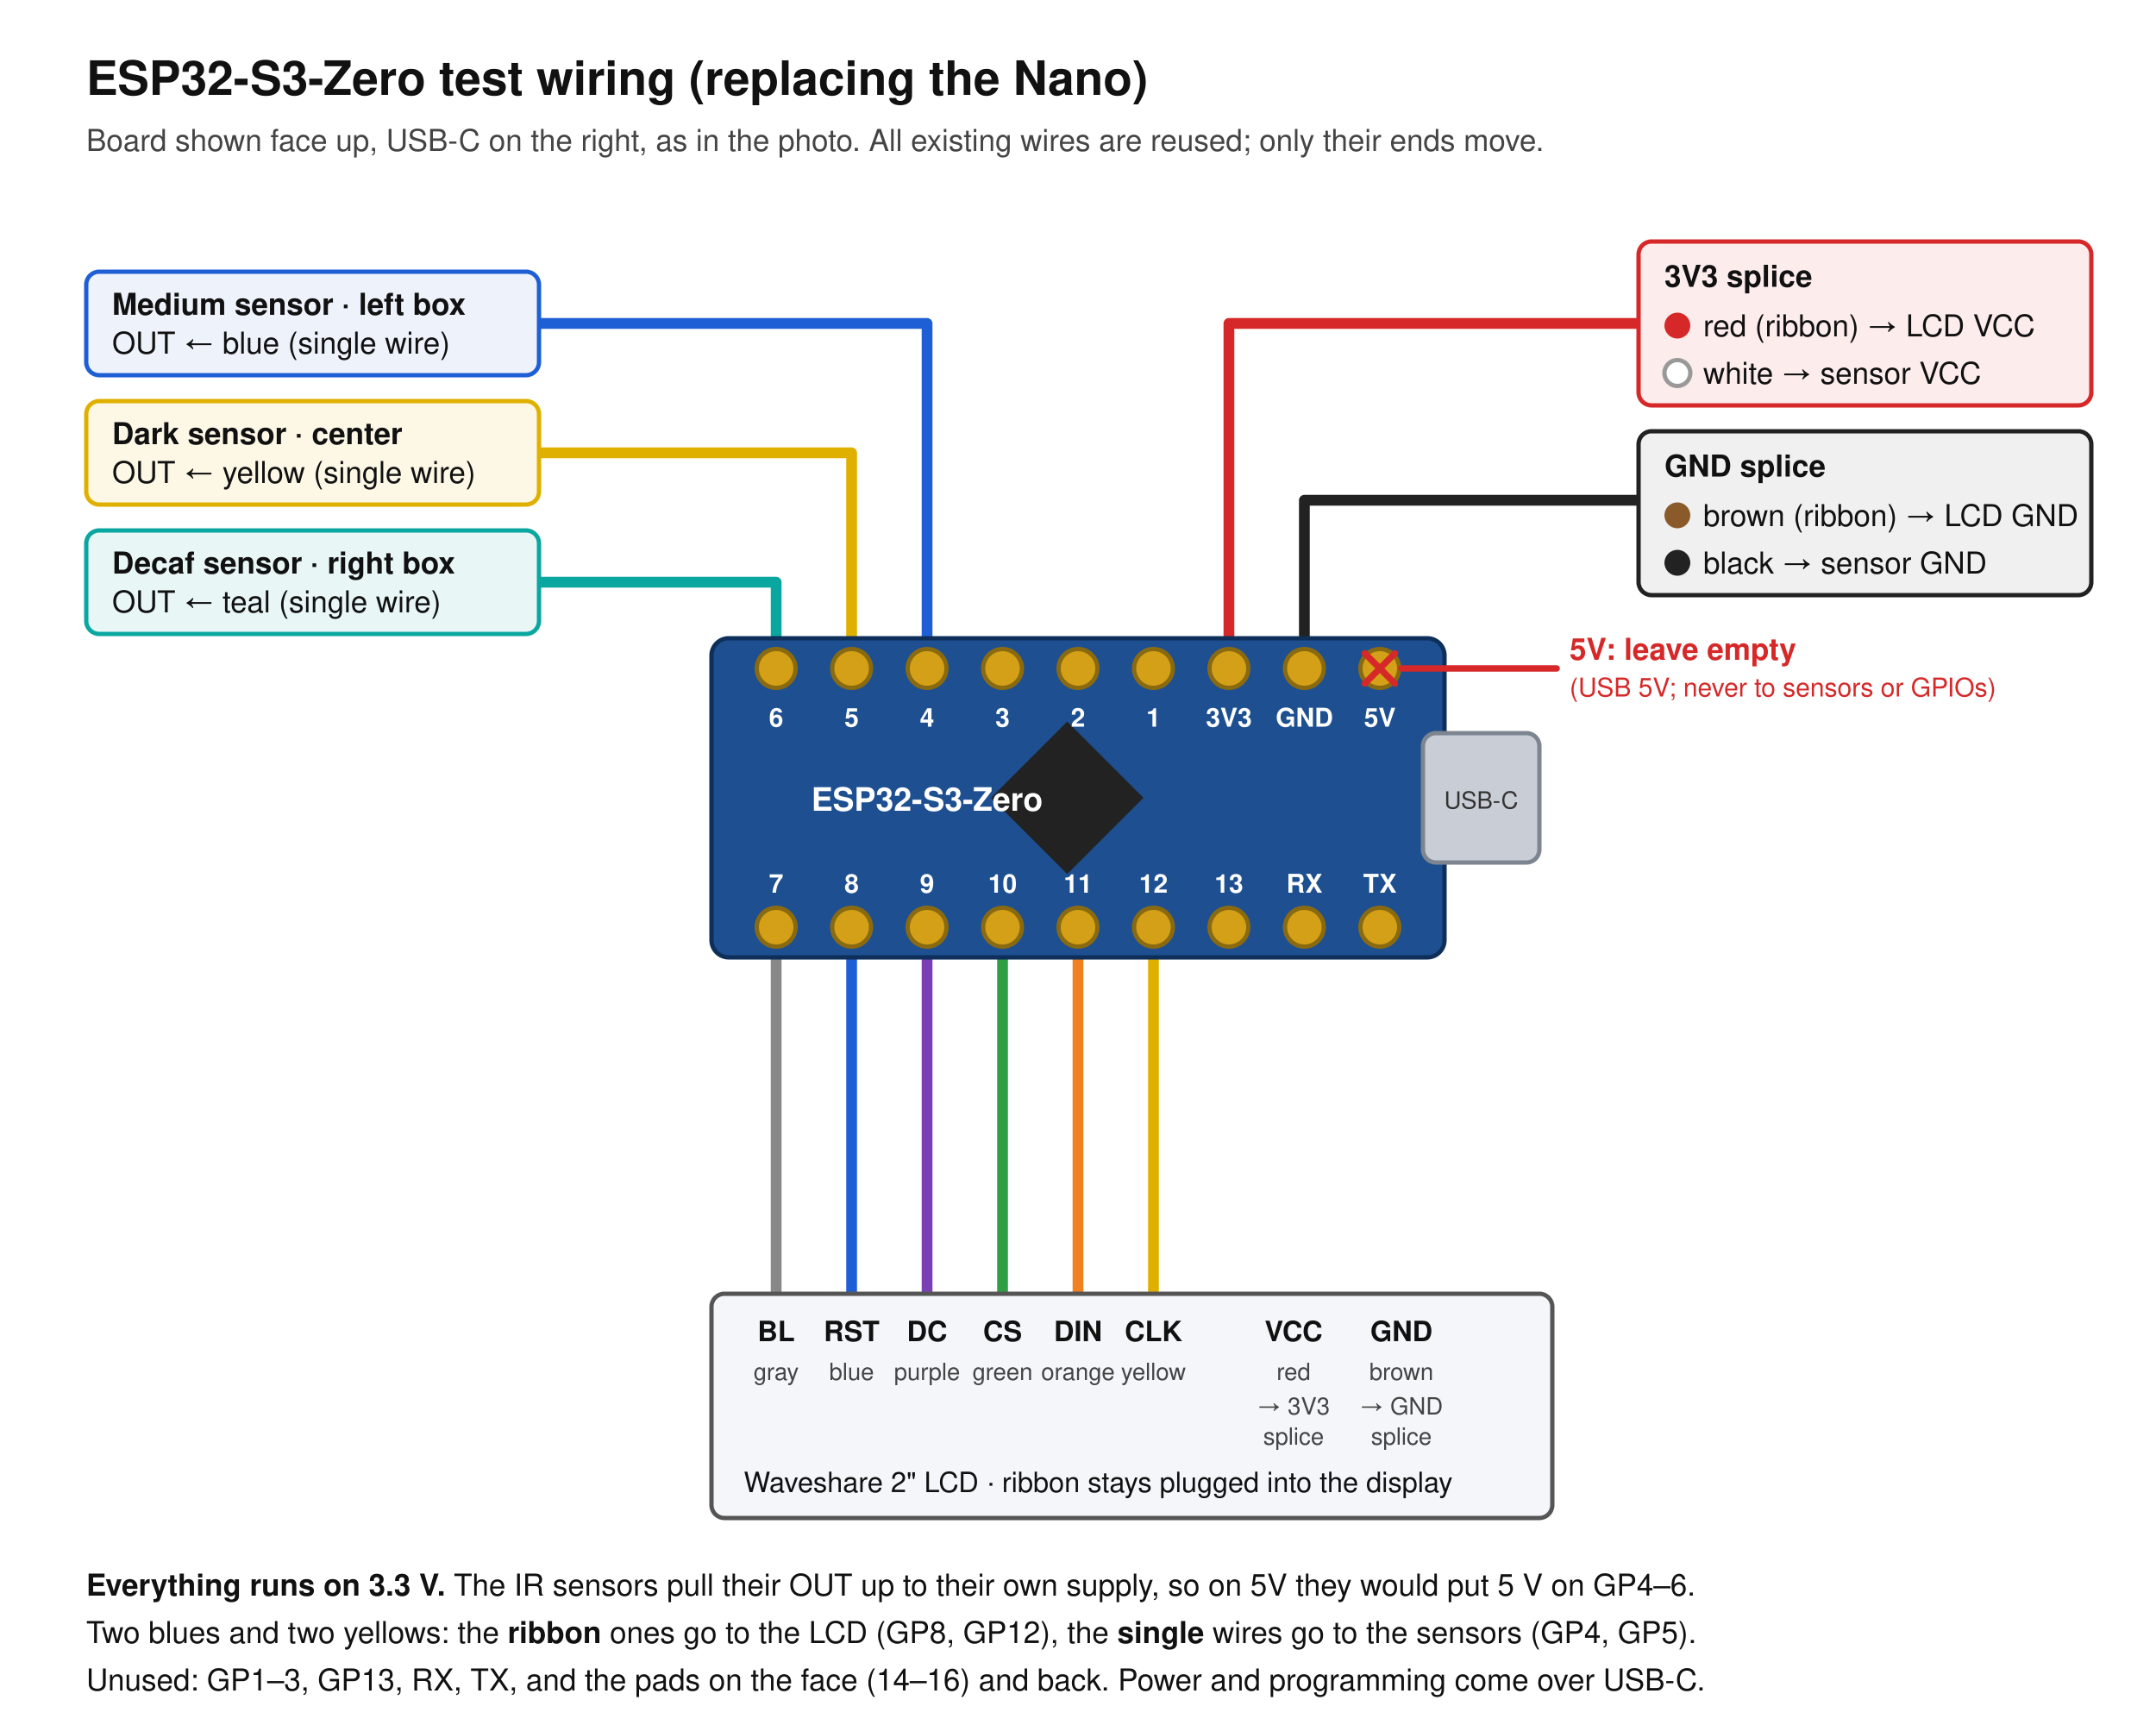
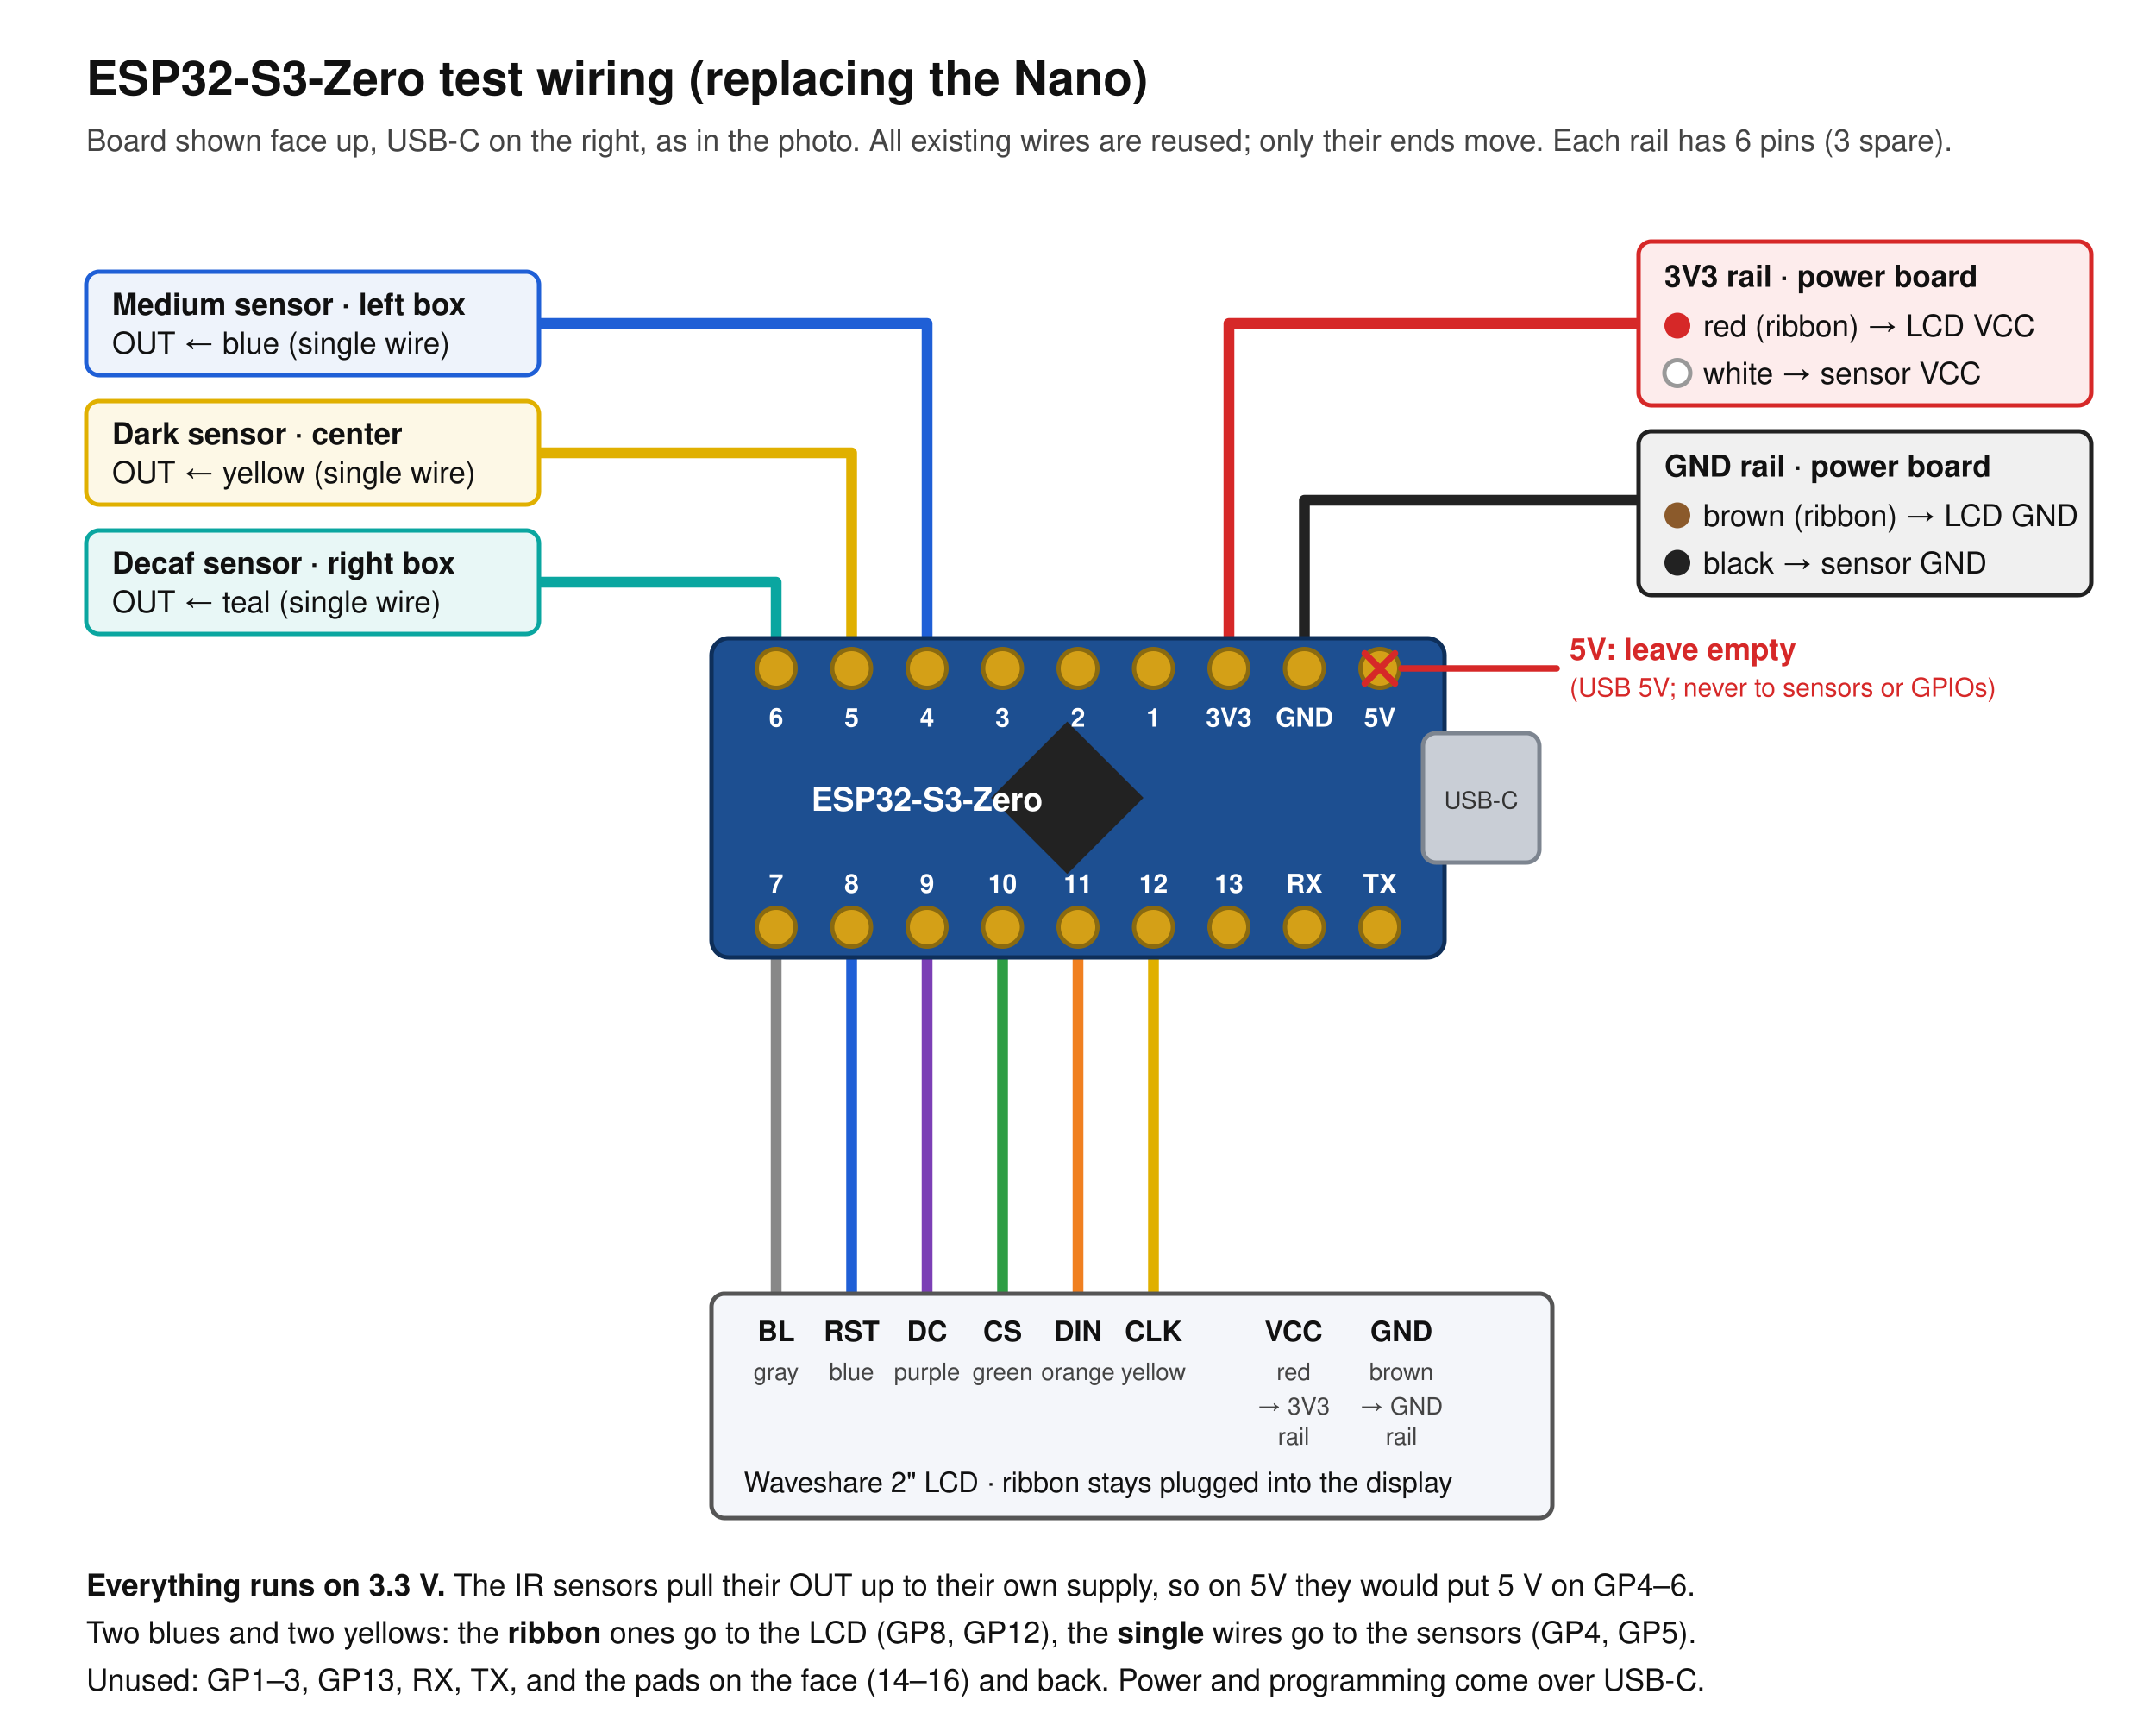
<svg xmlns="http://www.w3.org/2000/svg" viewBox="0 0 1000 800" width="1000" height="800" font-family="Helvetica, Arial, sans-serif">
  <rect width="1000" height="800" fill="#ffffff" />
  <text x="40" y="44" font-size="22" font-weight="bold" fill="#111">ESP32-S3-Zero test wiring (replacing the Nano)</text>
-   <text x="40" y="70" font-size="14" fill="#444">Board shown face up, USB-C on the right, as in the photo. All existing wires are reused; only their ends move.</text>
+   <text x="40" y="70" font-size="14" fill="#444">Board shown face up, USB-C on the right, as in the photo. All existing wires are reused; only their ends move. Each rail has 6 pins (3 spare).</text>
  <g fill="none" stroke-width="5" stroke-linecap="round" stroke-linejoin="round">
    <polyline points="430,310 430,150 250,150" stroke="#1f5fd6" />
    <polyline points="395,310 395,210 250,210" stroke="#e0b000" />
    <polyline points="360,310 360,270 250,270" stroke="#0aa6a0" />
    <polyline points="570,310 570,150 760,150" stroke="#d62828" />
    <polyline points="605,310 605,232 760,232" stroke="#222" />
    <line x1="360" y1="430" x2="360" y2="600" stroke="#888" />
    <line x1="395" y1="430" x2="395" y2="600" stroke="#1f5fd6" />
    <line x1="430" y1="430" x2="430" y2="600" stroke="#7b3fb5" />
    <line x1="465" y1="430" x2="465" y2="600" stroke="#2e9e44" />
    <line x1="500" y1="430" x2="500" y2="600" stroke="#f08020" />
    <line x1="535" y1="430" x2="535" y2="600" stroke="#e0b000" />
  </g>
  <g font-size="14" fill="#111">
    <rect x="40" y="126" width="210" height="48" rx="6" fill="#eef3fb" stroke="#1f5fd6" stroke-width="2" />
    <text x="52" y="146" font-weight="bold">Medium sensor · left box</text>
    <text x="52" y="164">OUT ← blue (single wire)</text>
    <rect x="40" y="186" width="210" height="48" rx="6" fill="#fdf8e6" stroke="#e0b000" stroke-width="2" />
    <text x="52" y="206" font-weight="bold">Dark sensor · center</text>
    <text x="52" y="224">OUT ← yellow (single wire)</text>
    <rect x="40" y="246" width="210" height="48" rx="6" fill="#e8f7f6" stroke="#0aa6a0" stroke-width="2" />
    <text x="52" y="266" font-weight="bold">Decaf sensor · right box</text>
    <text x="52" y="284">OUT ← teal (single wire)</text>
  </g>
  <g font-size="14" fill="#111">
    <rect x="760" y="112" width="210" height="76" rx="6" fill="#fdecec" stroke="#d62828" stroke-width="2" />
-     <text x="772" y="133" font-weight="bold">3V3 splice</text>
+     <text x="772" y="133" font-weight="bold">3V3 rail · power board</text>
    <circle cx="778" cy="151" r="6" fill="#d62828" />
    <text x="790" y="156">red (ribbon) → LCD VCC</text>
    <circle cx="778" cy="173" r="6" fill="#fff" stroke="#999" stroke-width="2" />
    <text x="790" y="178">white → sensor VCC</text>
    <rect x="760" y="200" width="210" height="76" rx="6" fill="#f0f0f0" stroke="#222" stroke-width="2" />
-     <text x="772" y="221" font-weight="bold">GND splice</text>
+     <text x="772" y="221" font-weight="bold">GND rail · power board</text>
    <circle cx="778" cy="239" r="6" fill="#8b5a2b" />
    <text x="790" y="244">brown (ribbon) → LCD GND</text>
    <circle cx="778" cy="261" r="6" fill="#222" />
    <text x="790" y="266">black → sensor GND</text>
  </g>
  <rect x="330" y="296" width="340" height="148" rx="8" fill="#1d4f91" stroke="#0e2f5a" stroke-width="2" />
  <rect x="660" y="340" width="54" height="60" rx="6" fill="#c9ced6" stroke="#7d8590" stroke-width="2" />
  <text x="687" y="375" font-size="11" text-anchor="middle" fill="#333">USB-C</text>
  <rect x="470" y="345" width="50" height="50" fill="#222" transform="rotate(45 495 370)" />
  <text x="430" y="376" font-size="15" font-weight="bold" text-anchor="middle" fill="#fff">ESP32-S3-Zero</text>
  <g fill="#d4a017" stroke="#8a6a10" stroke-width="2">
    <circle cx="360" cy="310" r="9" />
    <circle cx="395" cy="310" r="9" />
    <circle cx="430" cy="310" r="9" />
    <circle cx="465" cy="310" r="9" />
    <circle cx="500" cy="310" r="9" />
    <circle cx="535" cy="310" r="9" />
    <circle cx="570" cy="310" r="9" />
    <circle cx="605" cy="310" r="9" />
    <circle cx="640" cy="310" r="9" />
    <circle cx="360" cy="430" r="9" />
    <circle cx="395" cy="430" r="9" />
    <circle cx="430" cy="430" r="9" />
    <circle cx="465" cy="430" r="9" />
    <circle cx="500" cy="430" r="9" />
    <circle cx="535" cy="430" r="9" />
    <circle cx="570" cy="430" r="9" />
    <circle cx="605" cy="430" r="9" />
    <circle cx="640" cy="430" r="9" />
  </g>
  <g font-size="12" font-weight="bold" fill="#fff" text-anchor="middle">
    <text x="360" y="337">6</text>
    <text x="395" y="337">5</text>
    <text x="430" y="337">4</text>
    <text x="465" y="337">3</text>
    <text x="500" y="337">2</text>
    <text x="535" y="337">1</text>
    <text x="570" y="337">3V3</text>
    <text x="605" y="337">GND</text>
    <text x="640" y="337">5V</text>
    <text x="360" y="414">7</text>
    <text x="395" y="414">8</text>
    <text x="430" y="414">9</text>
    <text x="465" y="414">10</text>
    <text x="500" y="414">11</text>
    <text x="535" y="414">12</text>
    <text x="570" y="414">13</text>
    <text x="605" y="414">RX</text>
    <text x="640" y="414">TX</text>
  </g>
  <g stroke="#d62828" stroke-width="3" stroke-linecap="round">
    <line x1="633" y1="303" x2="647" y2="317" />
    <line x1="647" y1="303" x2="633" y2="317" />
    <line x1="650" y1="310" x2="722" y2="310" />
  </g>
  <text x="728" y="306" font-size="14" font-weight="bold" fill="#d62828">5V: leave empty</text>
  <text x="728" y="323" font-size="12" fill="#d62828">(USB 5V; never to sensors or GPIOs)</text>
  <rect x="330" y="600" width="390" height="104" rx="6" fill="#f4f6fa" stroke="#555" stroke-width="2" />
  <g font-size="13" font-weight="bold" fill="#111" text-anchor="middle">
    <text x="360" y="622">BL</text>
    <text x="395" y="622">RST</text>
    <text x="430" y="622">DC</text>
    <text x="465" y="622">CS</text>
    <text x="500" y="622">DIN</text>
    <text x="535" y="622">CLK</text>
    <text x="600" y="622">VCC</text>
    <text x="650" y="622">GND</text>
  </g>
  <g font-size="11" fill="#444" text-anchor="middle">
    <text x="360" y="640">gray</text>
    <text x="395" y="640">blue</text>
    <text x="430" y="640">purple</text>
    <text x="465" y="640">green</text>
    <text x="500" y="640">orange</text>
    <text x="535" y="640">yellow</text>
    <text x="600" y="640">red</text>
    <text x="650" y="640">brown</text>
    <text x="600" y="656">→ 3V3</text>
    <text x="650" y="656">→ GND</text>
-     <text x="600" y="670">splice</text>
-     <text x="650" y="670">splice</text>
+     <text x="600" y="670">rail</text>
+     <text x="650" y="670">rail</text>
  </g>
  <text x="345" y="692" font-size="13" fill="#111">Waveshare 2" LCD · ribbon stays plugged into the display</text>
  <g font-size="14" fill="#111">
    <text x="40" y="740">
      <tspan font-weight="bold">Everything runs on 3.3 V.</tspan> The IR sensors pull their OUT up to their own supply, so on 5V they would put 5 V on GP4–6.</text>
    <text x="40" y="762">Two blues and two yellows: the <tspan font-weight="bold">ribbon</tspan> ones go to the LCD (GP8, GP12), the <tspan font-weight="bold">single</tspan> wires go to the sensors (GP4, GP5).</text>
    <text x="40" y="784">Unused: GP1–3, GP13, RX, TX, and the pads on the face (14–16) and back. Power and programming come over USB-C.</text>
  </g>
</svg>
